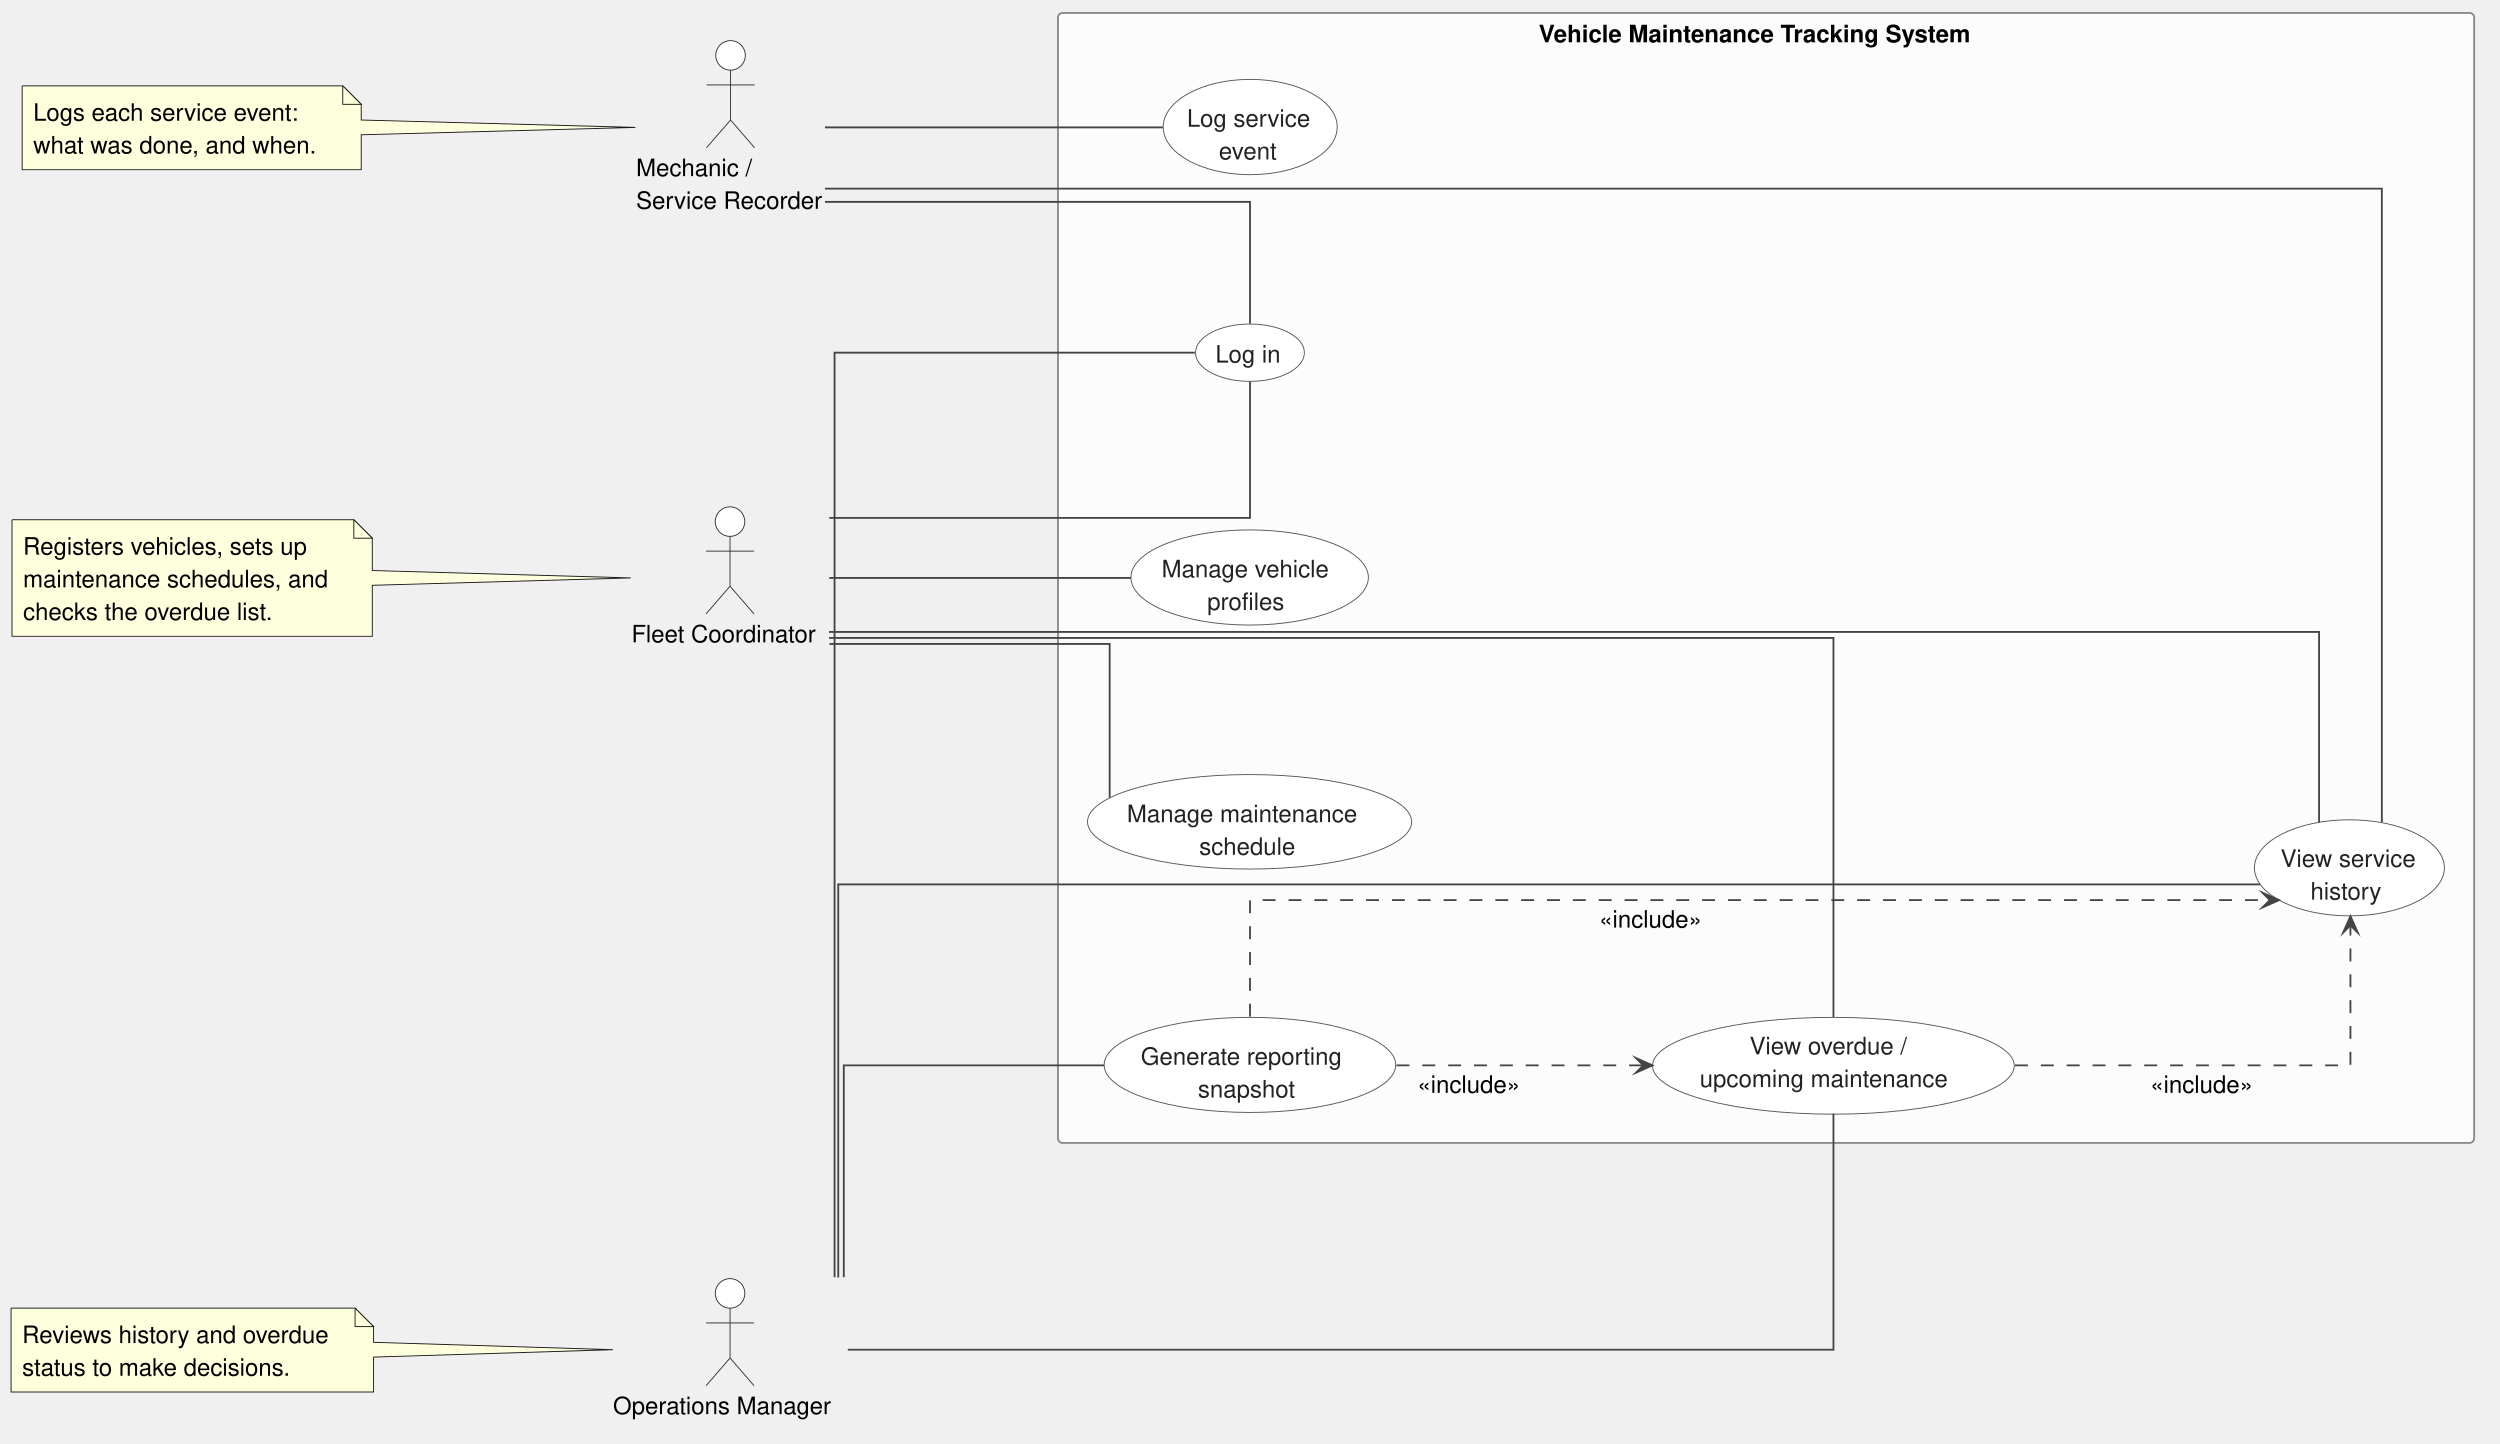
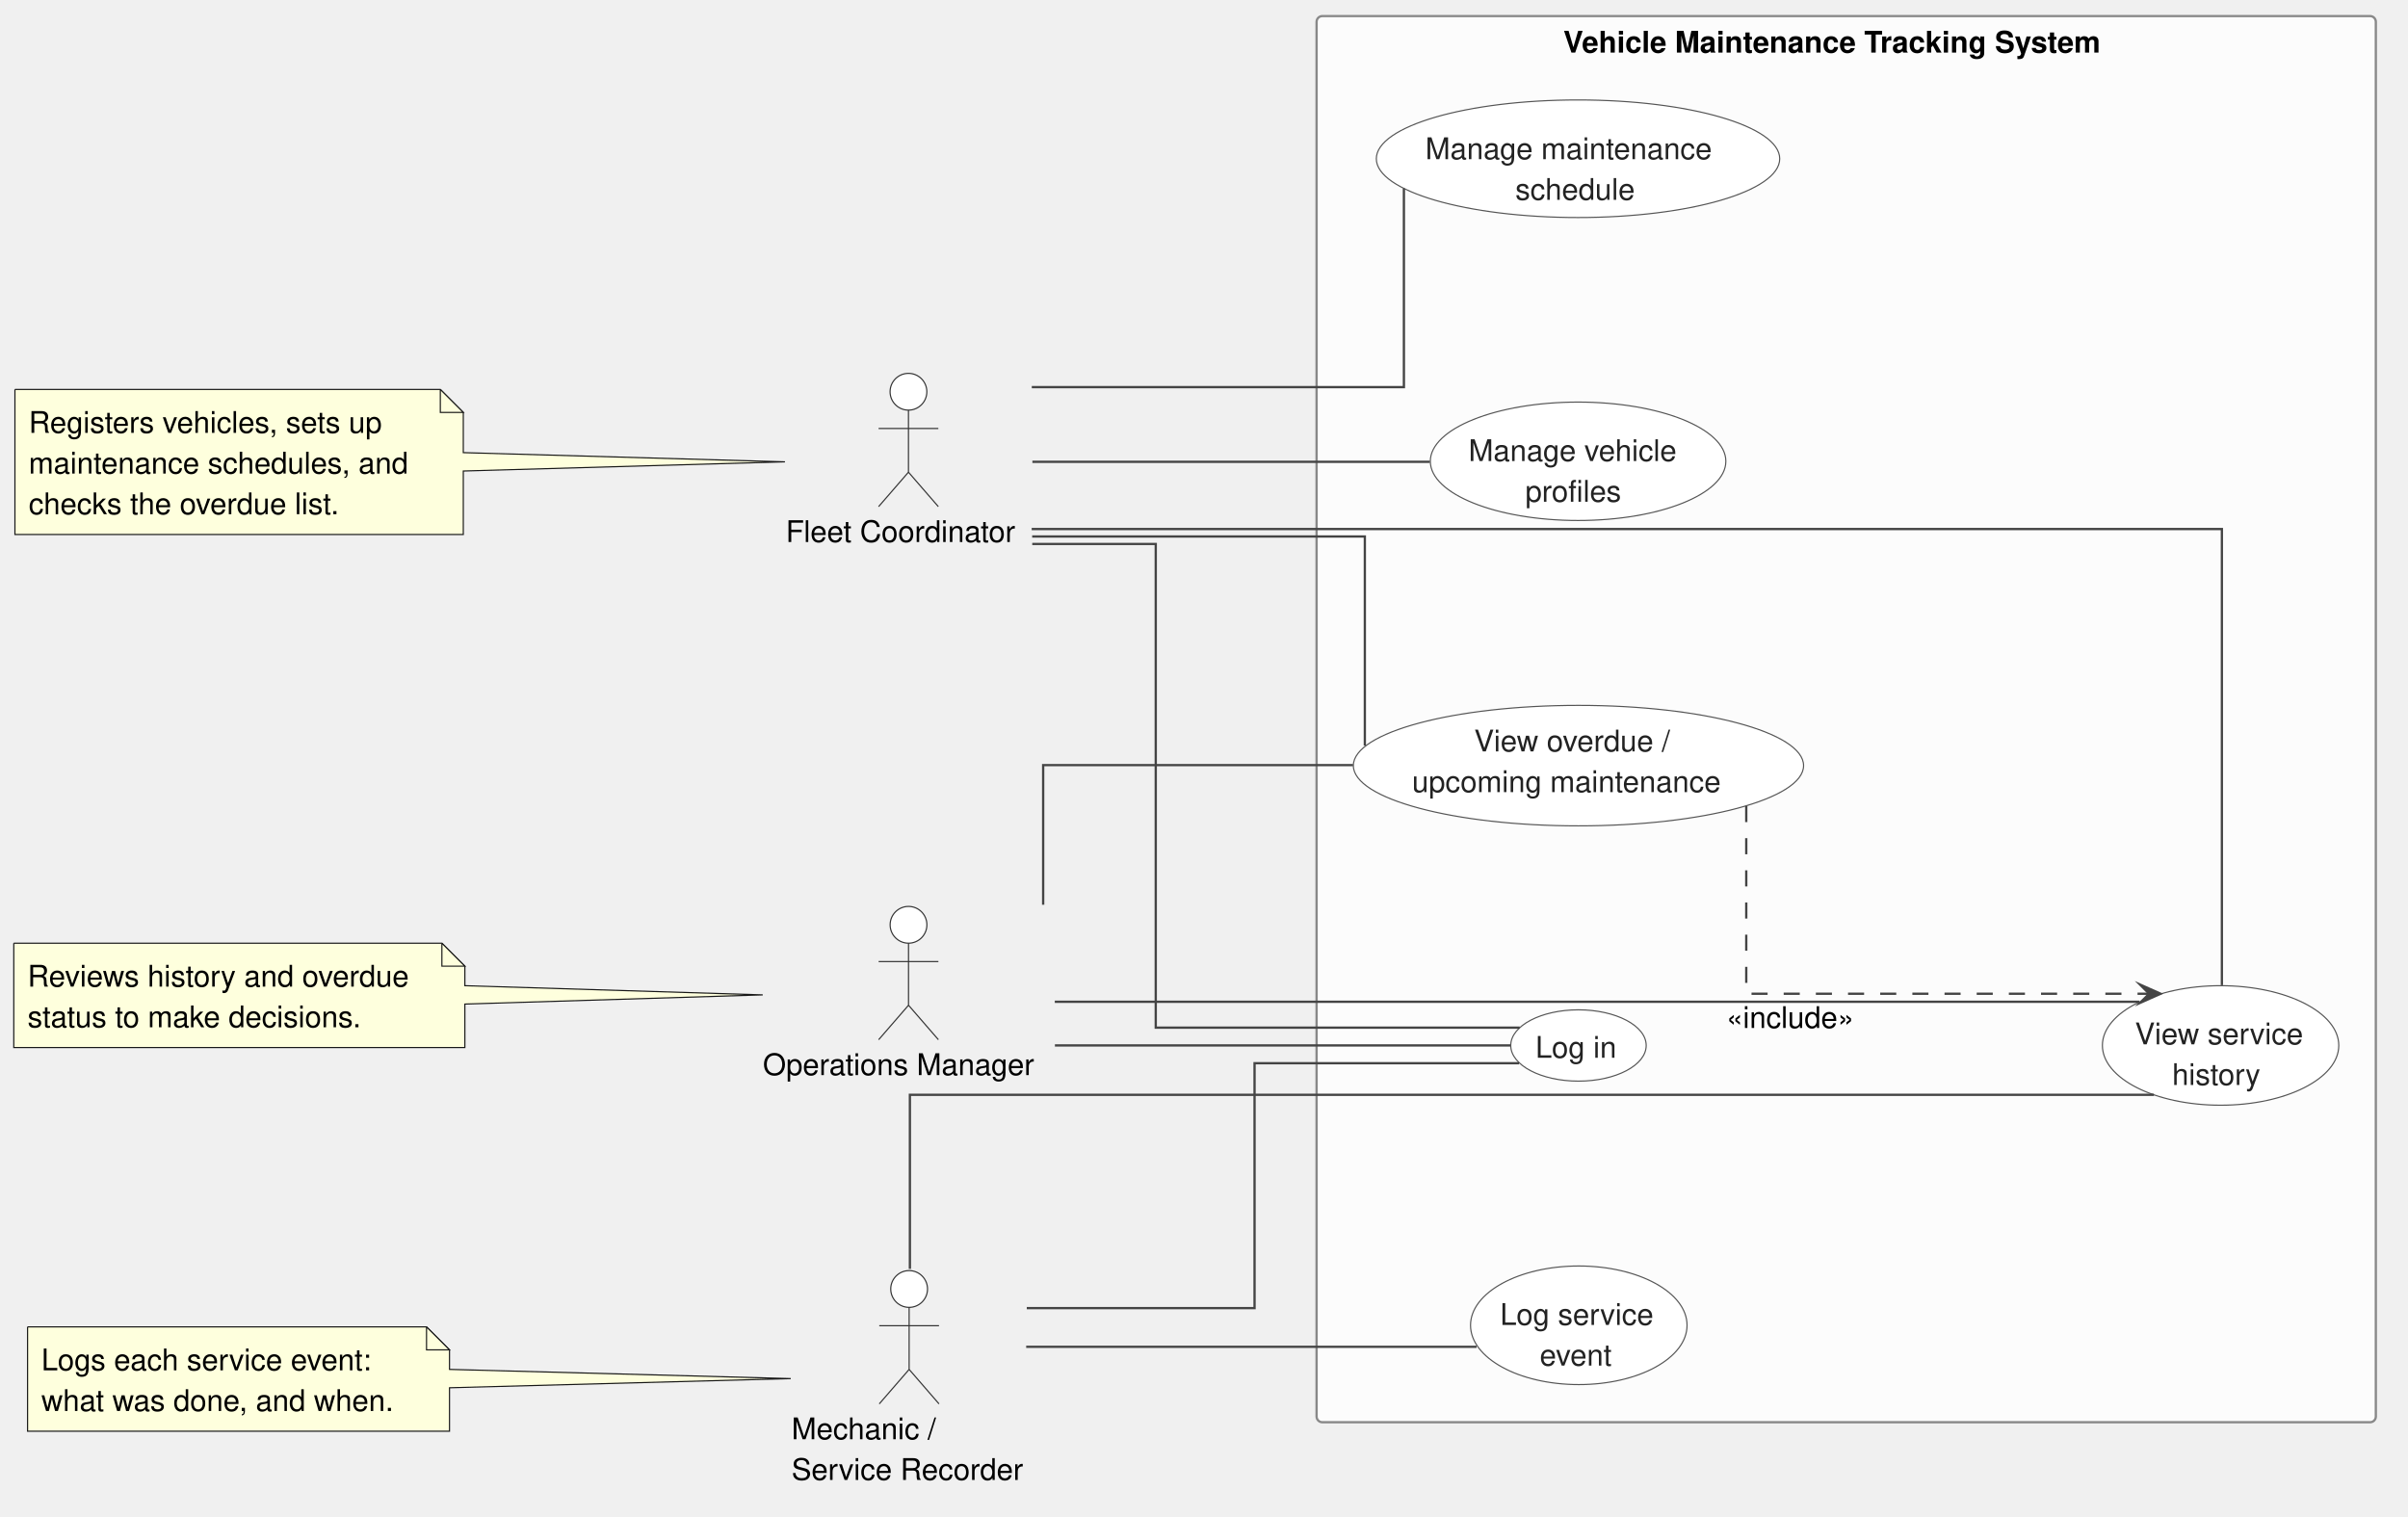
- <svg xmlns="http://www.w3.org/2000/svg" contentStyleType="text/css" data-diagram-type="DESCRIPTION" height="782px" preserveAspectRatio="none" style="width:1354px;height:782px;background:#FFFFFF;" version="1.1" viewBox="0 0 1354 782" width="1354px" zoomAndPan="magnify">
+ <svg xmlns="http://www.w3.org/2000/svg" contentStyleType="text/css" data-diagram-type="DESCRIPTION" height="660px" preserveAspectRatio="none" style="width:1048px;height:660px;background:#FFFFFF;" version="1.1" viewBox="0 0 1048 660" width="1048px" zoomAndPan="magnify">
  <defs />
  <g>
    <g class="cluster" data-qualified-name="Vehicle Maintenance Tracking System" data-source-line="52" id="ent0013">
-       <rect fill="#FCFCFC" height="612" rx="2.5" ry="2.5" style="stroke:#888888;stroke-width:1;" width="767" x="573" y="7" />
-       <text fill="#000000" font-family="Helvetica" font-size="13" font-weight="700" lengthAdjust="spacing" textLength="246.22" x="833.39" y="22.897">Vehicle Maintenance Tracking System</text>
+       <rect fill="#FCFCFC" height="612" rx="2.5" ry="2.5" style="stroke:#888888;stroke-width:1;" width="461" x="573" y="7" />
+       <text fill="#000000" font-family="Helvetica" font-size="13" font-weight="700" lengthAdjust="spacing" textLength="246.22" x="680.39" y="22.897">Vehicle Maintenance Tracking System</text>
    </g>
    <g class="entity" data-qualified-name="Vehicle Maintenance Tracking System.UC_LOGIN" data-source-line="53" id="ent0014">
-       <ellipse cx="676.974" cy="191.02" fill="#FFFFFF" rx="29.474" ry="15.52" style="stroke:#555555;stroke-width:0.5;" />
-       <text fill="#222222" font-family="Helvetica" font-size="13" lengthAdjust="spacing" textLength="37.44" x="658.254" y="196.373">Log in</text>
+       <ellipse cx="686.974" cy="455.02" fill="#FFFFFF" rx="29.474" ry="15.52" style="stroke:#555555;stroke-width:0.5;" />
+       <text fill="#222222" font-family="Helvetica" font-size="13" lengthAdjust="spacing" textLength="37.44" x="668.254" y="460.373">Log in</text>
    </g>
    <g class="entity" data-qualified-name="Vehicle Maintenance Tracking System.UC_VEHICLE" data-source-line="55" id="ent0015">
-       <ellipse cx="676.807" cy="312.764" fill="#FFFFFF" rx="64.307" ry="25.764" style="stroke:#555555;stroke-width:0.5;" />
-       <text fill="#222222" font-family="Helvetica" font-size="13" lengthAdjust="spacing" textLength="95.368" x="629.123" y="312.663">Manage vehicle</text>
-       <text fill="#222222" font-family="Helvetica" font-size="13" lengthAdjust="spacing" textLength="45.968" x="653.823" y="330.368">profiles</text>
+       <ellipse cx="686.807" cy="200.764" fill="#FFFFFF" rx="64.307" ry="25.764" style="stroke:#555555;stroke-width:0.5;" />
+       <text fill="#222222" font-family="Helvetica" font-size="13" lengthAdjust="spacing" textLength="95.368" x="639.123" y="200.662">Manage vehicle</text>
+       <text fill="#222222" font-family="Helvetica" font-size="13" lengthAdjust="spacing" textLength="45.968" x="663.823" y="218.369">profiles</text>
    </g>
    <g class="entity" data-qualified-name="Vehicle Maintenance Tracking System.UC_SCHEDULE" data-source-line="56" id="ent0016">
-       <ellipse cx="676.779" cy="445.088" fill="#FFFFFF" rx="87.779" ry="25.588" style="stroke:#555555;stroke-width:0.5;" />
-       <text fill="#222222" font-family="Helvetica" font-size="13" lengthAdjust="spacing" textLength="132.912" x="610.323" y="445.269">Manage maintenance</text>
-       <text fill="#222222" font-family="Helvetica" font-size="13" lengthAdjust="spacing" textLength="54.548" x="649.505" y="462.975">schedule</text>
+       <ellipse cx="686.779" cy="69.088" fill="#FFFFFF" rx="87.779" ry="25.588" style="stroke:#555555;stroke-width:0.5;" />
+       <text fill="#222222" font-family="Helvetica" font-size="13" lengthAdjust="spacing" textLength="132.912" x="620.323" y="69.269">Manage maintenance</text>
+       <text fill="#222222" font-family="Helvetica" font-size="13" lengthAdjust="spacing" textLength="54.548" x="659.505" y="86.975">schedule</text>
    </g>
    <g class="entity" data-qualified-name="Vehicle Maintenance Tracking System.UC_LOGEVENT" data-source-line="58" id="ent0017">
-       <ellipse cx="677.116" cy="68.803" fill="#FFFFFF" rx="47.116" ry="25.803" style="stroke:#555555;stroke-width:0.5;" />
-       <text fill="#222222" font-family="Helvetica" font-size="13" lengthAdjust="spacing" textLength="68.51" x="642.861" y="68.64">Log service</text>
-       <text fill="#222222" font-family="Helvetica" font-size="13" lengthAdjust="spacing" textLength="33.995" x="660.119" y="86.346">event</text>
+       <ellipse cx="687.116" cy="576.803" fill="#FFFFFF" rx="47.116" ry="25.803" style="stroke:#555555;stroke-width:0.5;" />
+       <text fill="#222222" font-family="Helvetica" font-size="13" lengthAdjust="spacing" textLength="68.51" x="652.861" y="576.64">Log service</text>
+       <text fill="#222222" font-family="Helvetica" font-size="13" lengthAdjust="spacing" textLength="33.995" x="670.119" y="594.346">event</text>
    </g>
    <g class="entity" data-qualified-name="Vehicle Maintenance Tracking System.UC_HISTORY" data-source-line="59" id="ent0018">
-       <ellipse cx="1272.437" cy="470.01" fill="#FFFFFF" rx="51.437" ry="26.011" style="stroke:#555555;stroke-width:0.5;" />
-       <text fill="#222222" font-family="Helvetica" font-size="13" lengthAdjust="spacing" textLength="74.542" x="1235.166" y="469.52">View service</text>
-       <text fill="#222222" font-family="Helvetica" font-size="13" lengthAdjust="spacing" textLength="42.172" x="1251.351" y="487.226">history</text>
+       <ellipse cx="966.437" cy="455.01" fill="#FFFFFF" rx="51.437" ry="26.011" style="stroke:#555555;stroke-width:0.5;" />
+       <text fill="#222222" font-family="Helvetica" font-size="13" lengthAdjust="spacing" textLength="74.542" x="929.166" y="454.52">View service</text>
+       <text fill="#222222" font-family="Helvetica" font-size="13" lengthAdjust="spacing" textLength="42.172" x="945.351" y="472.226">history</text>
    </g>
    <g class="entity" data-qualified-name="Vehicle Maintenance Tracking System.UC_OVERDUE" data-source-line="61" id="ent0019">
-       <ellipse cx="992.972" cy="577.219" fill="#FFFFFF" rx="97.972" ry="26.219" style="stroke:#555555;stroke-width:0.5;" />
-       <text fill="#222222" font-family="Helvetica" font-size="13" lengthAdjust="spacing" textLength="90.831" x="947.556" y="571.033">View overdue /</text>
-       <text fill="#222222" font-family="Helvetica" font-size="13" lengthAdjust="spacing" textLength="144.846" x="920.549" y="588.739">upcoming maintenance</text>
-     </g>
-     <g class="entity" data-qualified-name="Vehicle Maintenance Tracking System.UC_REPORT" data-source-line="62" id="ent0020">
-       <ellipse cx="676.96" cy="576.75" fill="#FFFFFF" rx="78.96" ry="25.75" style="stroke:#555555;stroke-width:0.5;" />
-       <text fill="#222222" font-family="Helvetica" font-size="13" lengthAdjust="spacing" textLength="118.235" x="617.842" y="576.671">Generate reporting</text>
-       <text fill="#222222" font-family="Helvetica" font-size="13" lengthAdjust="spacing" textLength="56.368" x="648.776" y="594.377">snapshot</text>
+       <ellipse cx="686.972" cy="333.219" fill="#FFFFFF" rx="97.972" ry="26.219" style="stroke:#555555;stroke-width:0.5;" />
+       <text fill="#222222" font-family="Helvetica" font-size="13" lengthAdjust="spacing" textLength="90.831" x="641.556" y="327.033">View overdue /</text>
+       <text fill="#222222" font-family="Helvetica" font-size="13" lengthAdjust="spacing" textLength="144.846" x="614.549" y="344.739">upcoming maintenance</text>
    </g>
    <g class="entity" data-qualified-name="coordinator" data-source-line="32" id="ent0001">
-       <ellipse cx="395.378" cy="282.5" fill="#FFFFFF" rx="8" ry="8" style="stroke:#333333;stroke-width:0.5;" />
-       <path d="M395.378,290.5 L395.378,317.5 M382.378,298.5 L408.378,298.5 M395.378,317.5 L382.378,332.5 M395.378,317.5 L408.378,332.5" fill="none" style="stroke:#333333;stroke-width:0.5;" />
-       <text fill="#000000" font-family="Helvetica" font-size="13" lengthAdjust="spacing" textLength="106.756" x="342" y="347.897">Fleet Coordinator</text>
+       <ellipse cx="395.378" cy="170.5" fill="#FFFFFF" rx="8" ry="8" style="stroke:#333333;stroke-width:0.5;" />
+       <path d="M395.378,178.5 L395.378,205.5 M382.378,186.5 L408.378,186.5 M395.378,205.5 L382.378,220.5 M395.378,205.5 L408.378,220.5" fill="none" style="stroke:#333333;stroke-width:0.5;" />
+       <text fill="#000000" font-family="Helvetica" font-size="13" lengthAdjust="spacing" textLength="106.756" x="342" y="235.897">Fleet Coordinator</text>
    </g>
    <g class="entity" data-qualified-name="mechanic" data-source-line="33" id="ent0002">
-       <ellipse cx="395.668" cy="30" fill="#FFFFFF" rx="8" ry="8" style="stroke:#333333;stroke-width:0.5;" />
-       <path d="M395.668,38 L395.668,65 M382.668,46 L408.668,46 M395.668,65 L382.668,80 M395.668,65 L408.668,80" fill="none" style="stroke:#333333;stroke-width:0.5;" />
-       <text fill="#000000" font-family="Helvetica" font-size="13" lengthAdjust="spacing" textLength="66.534" x="344.5" y="95.397">Mechanic /</text>
-       <text fill="#000000" font-family="Helvetica" font-size="13" lengthAdjust="spacing" textLength="102.336" x="344.5" y="113.103">Service Recorder</text>
+       <ellipse cx="395.668" cy="561" fill="#FFFFFF" rx="8" ry="8" style="stroke:#333333;stroke-width:0.5;" />
+       <path d="M395.668,569 L395.668,596 M382.668,577 L408.668,577 M395.668,596 L382.668,611 M395.668,596 L408.668,611" fill="none" style="stroke:#333333;stroke-width:0.5;" />
+       <text fill="#000000" font-family="Helvetica" font-size="13" lengthAdjust="spacing" textLength="66.534" x="344.5" y="626.397">Mechanic /</text>
+       <text fill="#000000" font-family="Helvetica" font-size="13" lengthAdjust="spacing" textLength="102.336" x="344.5" y="644.103">Service Recorder</text>
    </g>
    <g class="entity" data-qualified-name="manager" data-source-line="34" id="ent0003">
-       <ellipse cx="395.401" cy="700.5" fill="#FFFFFF" rx="8" ry="8" style="stroke:#333333;stroke-width:0.5;" />
-       <path d="M395.401,708.5 L395.401,735.5 M382.401,716.5 L408.401,716.5 M395.401,735.5 L382.401,750.5 M395.401,735.5 L408.401,750.5" fill="none" style="stroke:#333333;stroke-width:0.5;" />
-       <text fill="#000000" font-family="Helvetica" font-size="13" lengthAdjust="spacing" textLength="126.802" x="332" y="765.897">Operations Manager</text>
+       <ellipse cx="395.401" cy="402.5" fill="#FFFFFF" rx="8" ry="8" style="stroke:#333333;stroke-width:0.5;" />
+       <path d="M395.401,410.5 L395.401,437.5 M382.401,418.5 L408.401,418.5 M395.401,437.5 L382.401,452.5 M395.401,437.5 L408.401,452.5" fill="none" style="stroke:#333333;stroke-width:0.5;" />
+       <text fill="#000000" font-family="Helvetica" font-size="13" lengthAdjust="spacing" textLength="126.802" x="332" y="467.897">Operations Manager</text>
    </g>
    <g class="entity" data-qualified-name="GMN4" data-source-line="37" id="ent0005">
-       <path d="M6.5,281.5 L6.5,344.618 A0,0 0 0 0 6.5,344.618 L201.635,344.618 A0,0 0 0 0 201.635,344.618 L201.635,317 L341.62,313 L201.635,309 L201.635,291.5 L191.635,281.5 L6.5,281.5 A0,0 0 0 0 6.5,281.5" fill="#FEFFDD" style="stroke:#181818;stroke-width:0.5;" />
-       <path d="M191.635,281.5 L191.635,291.5 L201.635,291.5 L191.635,281.5" fill="#FEFFDD" style="stroke:#181818;stroke-width:0.5;" />
-       <text fill="#000000" font-family="Helvetica" font-size="13" lengthAdjust="spacing" textLength="159.224" x="12.5" y="300.397">Registers vehicles, sets up</text>
-       <text fill="#000000" font-family="Helvetica" font-size="13" lengthAdjust="spacing" textLength="174.135" x="12.5" y="318.103">maintenance schedules, and</text>
-       <text fill="#000000" font-family="Helvetica" font-size="13" lengthAdjust="spacing" textLength="142.857" x="12.5" y="335.809">checks the overdue list.</text>
+       <path d="M6.5,169.5 L6.5,232.618 A0,0 0 0 0 6.5,232.618 L201.635,232.618 A0,0 0 0 0 201.635,232.618 L201.635,205 L341.62,201 L201.635,197 L201.635,179.5 L191.635,169.5 L6.5,169.5 A0,0 0 0 0 6.5,169.5" fill="#FEFFDD" style="stroke:#181818;stroke-width:0.5;" />
+       <path d="M191.635,169.5 L191.635,179.5 L201.635,179.5 L191.635,169.5" fill="#FEFFDD" style="stroke:#181818;stroke-width:0.5;" />
+       <text fill="#000000" font-family="Helvetica" font-size="13" lengthAdjust="spacing" textLength="159.224" x="12.5" y="188.397">Registers vehicles, sets up</text>
+       <text fill="#000000" font-family="Helvetica" font-size="13" lengthAdjust="spacing" textLength="174.135" x="12.5" y="206.103">maintenance schedules, and</text>
+       <text fill="#000000" font-family="Helvetica" font-size="13" lengthAdjust="spacing" textLength="142.857" x="12.5" y="223.809">checks the overdue list.</text>
    </g>
    <g class="entity" data-qualified-name="GMN7" data-source-line="43" id="ent0008">
-       <path d="M12,46.5 L12,91.912 A0,0 0 0 0 12,91.912 L195.63,91.912 A0,0 0 0 0 195.63,91.912 L195.63,73 L344.14,69 L195.63,65 L195.63,56.5 L185.63,46.5 L12,46.5 A0,0 0 0 0 12,46.5" fill="#FEFFDD" style="stroke:#181818;stroke-width:0.5;" />
-       <path d="M185.63,46.5 L185.63,56.5 L195.63,56.5 L185.63,46.5" fill="#FEFFDD" style="stroke:#181818;stroke-width:0.5;" />
-       <text fill="#000000" font-family="Helvetica" font-size="13" lengthAdjust="spacing" textLength="147.875" x="18" y="65.397">Logs each service event:</text>
-       <text fill="#000000" font-family="Helvetica" font-size="13" lengthAdjust="spacing" textLength="162.63" x="18" y="83.103">what was done, and when.</text>
+       <path d="M12,577.5 L12,622.912 A0,0 0 0 0 12,622.912 L195.63,622.912 A0,0 0 0 0 195.63,622.912 L195.63,604 L344.14,600 L195.63,596 L195.63,587.5 L185.63,577.5 L12,577.5 A0,0 0 0 0 12,577.5" fill="#FEFFDD" style="stroke:#181818;stroke-width:0.5;" />
+       <path d="M185.63,577.5 L185.63,587.5 L195.63,587.5 L185.63,577.5" fill="#FEFFDD" style="stroke:#181818;stroke-width:0.5;" />
+       <text fill="#000000" font-family="Helvetica" font-size="13" lengthAdjust="spacing" textLength="147.875" x="18" y="596.397">Logs each service event:</text>
+       <text fill="#000000" font-family="Helvetica" font-size="13" lengthAdjust="spacing" textLength="162.63" x="18" y="614.103">what was done, and when.</text>
    </g>
    <g class="entity" data-qualified-name="GMN10" data-source-line="48" id="ent0011">
-       <path d="M6,708.5 L6,753.912 A0,0 0 0 0 6,753.912 L202.318,753.912 A0,0 0 0 0 202.318,753.912 L202.318,735 L331.95,731 L202.318,727 L202.318,718.5 L192.318,708.5 L6,708.5 A0,0 0 0 0 6,708.5" fill="#FEFFDD" style="stroke:#181818;stroke-width:0.5;" />
-       <path d="M192.318,708.5 L192.318,718.5 L202.318,718.5 L192.318,708.5" fill="#FEFFDD" style="stroke:#181818;stroke-width:0.5;" />
-       <text fill="#000000" font-family="Helvetica" font-size="13" lengthAdjust="spacing" textLength="175.318" x="12" y="727.397">Reviews history and overdue</text>
-       <text fill="#000000" font-family="Helvetica" font-size="13" lengthAdjust="spacing" textLength="153.699" x="12" y="745.103">status to make decisions.</text>
+       <path d="M6,410.5 L6,455.912 A0,0 0 0 0 6,455.912 L202.318,455.912 A0,0 0 0 0 202.318,455.912 L202.318,437 L331.95,433 L202.318,429 L202.318,420.5 L192.318,410.5 L6,410.5 A0,0 0 0 0 6,410.5" fill="#FEFFDD" style="stroke:#181818;stroke-width:0.5;" />
+       <path d="M192.318,410.5 L192.318,420.5 L202.318,420.5 L192.318,410.5" fill="#FEFFDD" style="stroke:#181818;stroke-width:0.5;" />
+       <text fill="#000000" font-family="Helvetica" font-size="13" lengthAdjust="spacing" textLength="175.318" x="12" y="429.397">Reviews history and overdue</text>
+       <text fill="#000000" font-family="Helvetica" font-size="13" lengthAdjust="spacing" textLength="153.699" x="12" y="447.103">status to make decisions.</text>
    </g>
-     <g class="link" data-entity-1="ent0001" data-entity-2="ent0014" data-link-type="association" data-source-line="66" id="lnk21">
-       <path d="M449.11,280.5 C530.79,280.5 677,280.5 677,280.5 C677,280.5 677,232.23 677,206.59" fill="none" id="coordinator-UC_LOGIN" style="stroke:#444444;stroke-width:1;" />
+     <g class="link" data-entity-1="ent0001" data-entity-2="ent0014" data-link-type="association" data-source-line="65" id="lnk20">
+       <path d="M449.25,236.75 C476.12,236.75 503,236.75 503,236.75 C503,236.75 503,447.25 503,447.25 C503,447.25 610.86,447.25 661.42,447.25" fill="none" id="coordinator-UC_LOGIN" style="stroke:#444444;stroke-width:1;" />
    </g>
-     <g class="link" data-entity-1="ent0001" data-entity-2="ent0015" data-link-type="association" data-source-line="67" id="lnk22">
-       <path d="M449.11,313 C495.61,313 563.03,313 612.48,313" fill="none" id="coordinator-UC_VEHICLE" style="stroke:#444444;stroke-width:1;" />
+     <g class="link" data-entity-1="ent0001" data-entity-2="ent0015" data-link-type="association" data-source-line="66" id="lnk21">
+       <path d="M449.31,201 C498.16,201 570.32,201 622.31,201" fill="none" id="coordinator-UC_VEHICLE" style="stroke:#444444;stroke-width:1;" />
    </g>
-     <g class="link" data-entity-1="ent0001" data-entity-2="ent0016" data-link-type="association" data-source-line="68" id="lnk23">
-       <path d="M449.22,348.75 C510.11,348.75 601,348.75 601,348.75 C601,348.75 601,405.75 601,432.02" fill="none" id="coordinator-UC_SCHEDULE" style="stroke:#444444;stroke-width:1;" />
+     <g class="link" data-entity-1="ent0001" data-entity-2="ent0016" data-link-type="association" data-source-line="67" id="lnk22">
+       <path d="M449.05,168.5 C512.87,168.5 611,168.5 611,168.5 C611,168.5 611,108.98 611,82.01" fill="none" id="coordinator-UC_SCHEDULE" style="stroke:#444444;stroke-width:1;" />
    </g>
-     <g class="link" data-entity-1="ent0001" data-entity-2="ent0019" data-link-type="association" data-source-line="69" id="lnk24">
-       <path d="M449.05,345.5 C595.71,345.5 993,345.5 993,345.5 C993,345.5 993,490.35 993,550.89" fill="none" id="coordinator-UC_OVERDUE" style="stroke:#444444;stroke-width:1;" />
+     <g class="link" data-entity-1="ent0001" data-entity-2="ent0019" data-link-type="association" data-source-line="68" id="lnk23">
+       <path d="M449.22,233.5 C508,233.5 594,233.5 594,233.5 C594,233.5 594,300.45 594,324.52" fill="none" id="coordinator-UC_OVERDUE" style="stroke:#444444;stroke-width:1;" />
    </g>
-     <g class="link" data-entity-1="ent0001" data-entity-2="ent0018" data-link-type="association" data-source-line="70" id="lnk25">
-       <path d="M449,342.25 C637,342.25 1256,342.25 1256,342.25 C1256,342.25 1256,408.25 1256,445.37" fill="none" id="coordinator-UC_HISTORY" style="stroke:#444444;stroke-width:1;" />
+     <g class="link" data-entity-1="ent0001" data-entity-2="ent0018" data-link-type="association" data-source-line="69" id="lnk24">
+       <path d="M449.01,230.25 C591.08,230.25 967,230.25 967,230.25 C967,230.25 967,369.49 967,428.78" fill="none" id="coordinator-UC_HISTORY" style="stroke:#444444;stroke-width:1;" />
    </g>
-     <g class="link" data-entity-1="ent0002" data-entity-2="ent0014" data-link-type="association" data-source-line="72" id="lnk26">
-       <path d="M446.8,109.33 C528,109.33 677,109.33 677,109.33 C677,109.33 677,151.52 677,175.25" fill="none" id="mechanic-UC_LOGIN" style="stroke:#444444;stroke-width:1;" />
+     <g class="link" data-entity-1="ent0002" data-entity-2="ent0014" data-link-type="association" data-source-line="71" id="lnk25">
+       <path d="M446.87,569.33 C490.47,569.33 546,569.33 546,569.33 C546,569.33 546,462.75 546,462.75 C546,462.75 620.43,462.75 661.14,462.75" fill="none" id="mechanic-UC_LOGIN" style="stroke:#444444;stroke-width:1;" />
    </g>
-     <g class="link" data-entity-1="ent0002" data-entity-2="ent0017" data-link-type="association" data-source-line="73" id="lnk27">
-       <path d="M446.8,69 C498.98,69 579.15,69 629.79,69" fill="none" id="mechanic-UC_LOGEVENT" style="stroke:#444444;stroke-width:1;" />
+     <g class="link" data-entity-1="ent0002" data-entity-2="ent0017" data-link-type="association" data-source-line="72" id="lnk26">
+       <path d="M446.61,586.17 C502.13,586.17 589.92,586.17 642.64,586.17" fill="none" id="mechanic-UC_LOGEVENT" style="stroke:#444444;stroke-width:1;" />
    </g>
-     <g class="link" data-entity-1="ent0002" data-entity-2="ent0018" data-link-type="association" data-source-line="74" id="lnk28">
-       <path d="M446.8,102.17 C636.87,102.17 1290,102.17 1290,102.17 C1290,102.17 1290,362.82 1290,445.29" fill="none" id="mechanic-UC_HISTORY" style="stroke:#444444;stroke-width:1;" />
+     <g class="link" data-entity-1="ent0002" data-entity-2="ent0018" data-link-type="association" data-source-line="73" id="lnk27">
+       <path d="M396,552.25 C396,517.5 396,476.5 396,476.5 C396,476.5 821.17,476.5 937.42,476.5" fill="none" id="mechanic-UC_HISTORY" style="stroke:#444444;stroke-width:1;" />
    </g>
-     <g class="link" data-entity-1="ent0003" data-entity-2="ent0014" data-link-type="association" data-source-line="76" id="lnk29">
-       <path d="M452,691.73 C452,567.47 452,191 452,191 C452,191 585.92,191 647.12,191" fill="none" id="manager-UC_LOGIN" style="stroke:#444444;stroke-width:1;" />
+     <g class="link" data-entity-1="ent0003" data-entity-2="ent0014" data-link-type="association" data-source-line="75" id="lnk28">
+       <path d="M459.11,455 C520.59,455 611.02,455 657.31,455" fill="none" id="manager-UC_LOGIN" style="stroke:#444444;stroke-width:1;" />
    </g>
-     <g class="link" data-entity-1="ent0003" data-entity-2="ent0018" data-link-type="association" data-source-line="77" id="lnk30">
-       <path d="M454,691.9 C454,621.12 454,479 454,479 C454,479 1048.22,479 1224.05,479" fill="none" id="manager-UC_HISTORY" style="stroke:#444444;stroke-width:1;" />
+     <g class="link" data-entity-1="ent0003" data-entity-2="ent0018" data-link-type="association" data-source-line="76" id="lnk29">
+       <path d="M459.06,436 C579.41,436 836.91,436 931.07,436" fill="none" id="manager-UC_HISTORY" style="stroke:#444444;stroke-width:1;" />
    </g>
-     <g class="link" data-entity-1="ent0003" data-entity-2="ent0019" data-link-type="association" data-source-line="78" id="lnk31">
-       <path d="M459.16,731 C613.12,731 993,731 993,731 C993,731 993,647.06 993,603.12" fill="none" id="manager-UC_OVERDUE" style="stroke:#444444;stroke-width:1;" />
+     <g class="link" data-entity-1="ent0003" data-entity-2="ent0019" data-link-type="association" data-source-line="77" id="lnk30">
+       <path d="M454,393.76 C454,365.75 454,333 454,333 C454,333 525.19,333 588.86,333" fill="none" id="manager-UC_OVERDUE" style="stroke:#444444;stroke-width:1;" />
    </g>
-     <g class="link" data-entity-1="ent0003" data-entity-2="ent0020" data-link-type="association" data-source-line="79" id="lnk32">
-       <path d="M457,691.74 C457,646.11 457,577 457,577 C457,577 534.81,577 597.89,577" fill="none" id="manager-UC_REPORT" style="stroke:#444444;stroke-width:1;" />
-     </g>
-     <g class="link" data-entity-1="ent0019" data-entity-2="ent0018" data-link-type="dependency" data-source-line="82" id="lnk33">
-       <path d="M1091.32,577 C1172,577 1273,577 1273,577 C1273,577 1273,532.85 1273,501.18" fill="none" id="UC_OVERDUE-to-UC_HISTORY" style="stroke:#444444;stroke-width:1;stroke-dasharray:7,7;" />
-       <polygon fill="#444444" points="1273,496.18,1269,505.18,1273,501.18,1277,505.18,1273,496.18" style="stroke:#444444;stroke-width:1;stroke-linejoin:miter;stroke-miterlimit:10;" />
-       <text fill="#000000" font-family="Helvetica" font-size="13" lengthAdjust="spacing" textLength="57.577" x="1164.57" y="591.897">«include»</text>
-     </g>
-     <g class="link" data-entity-1="ent0020" data-entity-2="ent0018" data-link-type="dependency" data-source-line="85" id="lnk34">
-       <path d="M677,550.63 C677,524.23 677,487.5 677,487.5 C677,487.5 1097.91,487.5 1229.34,487.5" fill="none" id="UC_REPORT-to-UC_HISTORY" style="stroke:#444444;stroke-width:1;stroke-dasharray:7,7;" />
-       <polygon fill="#444444" points="1234.34,487.5,1225.34,483.5,1229.34,487.5,1225.34,491.5,1234.34,487.5" style="stroke:#444444;stroke-width:1;stroke-linejoin:miter;stroke-miterlimit:10;" />
-       <text fill="#000000" font-family="Helvetica" font-size="13" lengthAdjust="spacing" textLength="57.577" x="866.11" y="502.397">«include»</text>
-     </g>
-     <g class="link" data-entity-1="ent0020" data-entity-2="ent0019" data-link-type="dependency" data-source-line="86" id="lnk35">
-       <path d="M756.33,577 C798.38,577 845.41,577 889.97,577" fill="none" id="UC_REPORT-to-UC_OVERDUE" style="stroke:#444444;stroke-width:1;stroke-dasharray:7,7;" />
-       <polygon fill="#444444" points="894.97,577,885.97,573,889.97,577,885.97,581,894.97,577" style="stroke:#444444;stroke-width:1;stroke-linejoin:miter;stroke-miterlimit:10;" />
-       <text fill="#000000" font-family="Helvetica" font-size="13" lengthAdjust="spacing" textLength="57.577" x="767.65" y="591.897">«include»</text>
+     <g class="link" data-entity-1="ent0019" data-entity-2="ent0018" data-link-type="dependency" data-source-line="80" id="lnk31">
+       <path d="M760,350.79 C760,379.41 760,432.5 760,432.5 C760,432.5 879.78,432.5 935.35,432.5" fill="none" id="UC_OVERDUE-to-UC_HISTORY" style="stroke:#444444;stroke-width:1;stroke-dasharray:7,7;" />
+       <polygon fill="#444444" points="940.35,432.5,931.35,428.5,935.35,432.5,931.35,436.5,940.35,432.5" style="stroke:#444444;stroke-width:1;stroke-linejoin:miter;stroke-miterlimit:10;" />
+       <text fill="#000000" font-family="Helvetica" font-size="13" lengthAdjust="spacing" textLength="57.577" x="751.32" y="447.397">«include»</text>
    </g>
  </g>
</svg>
